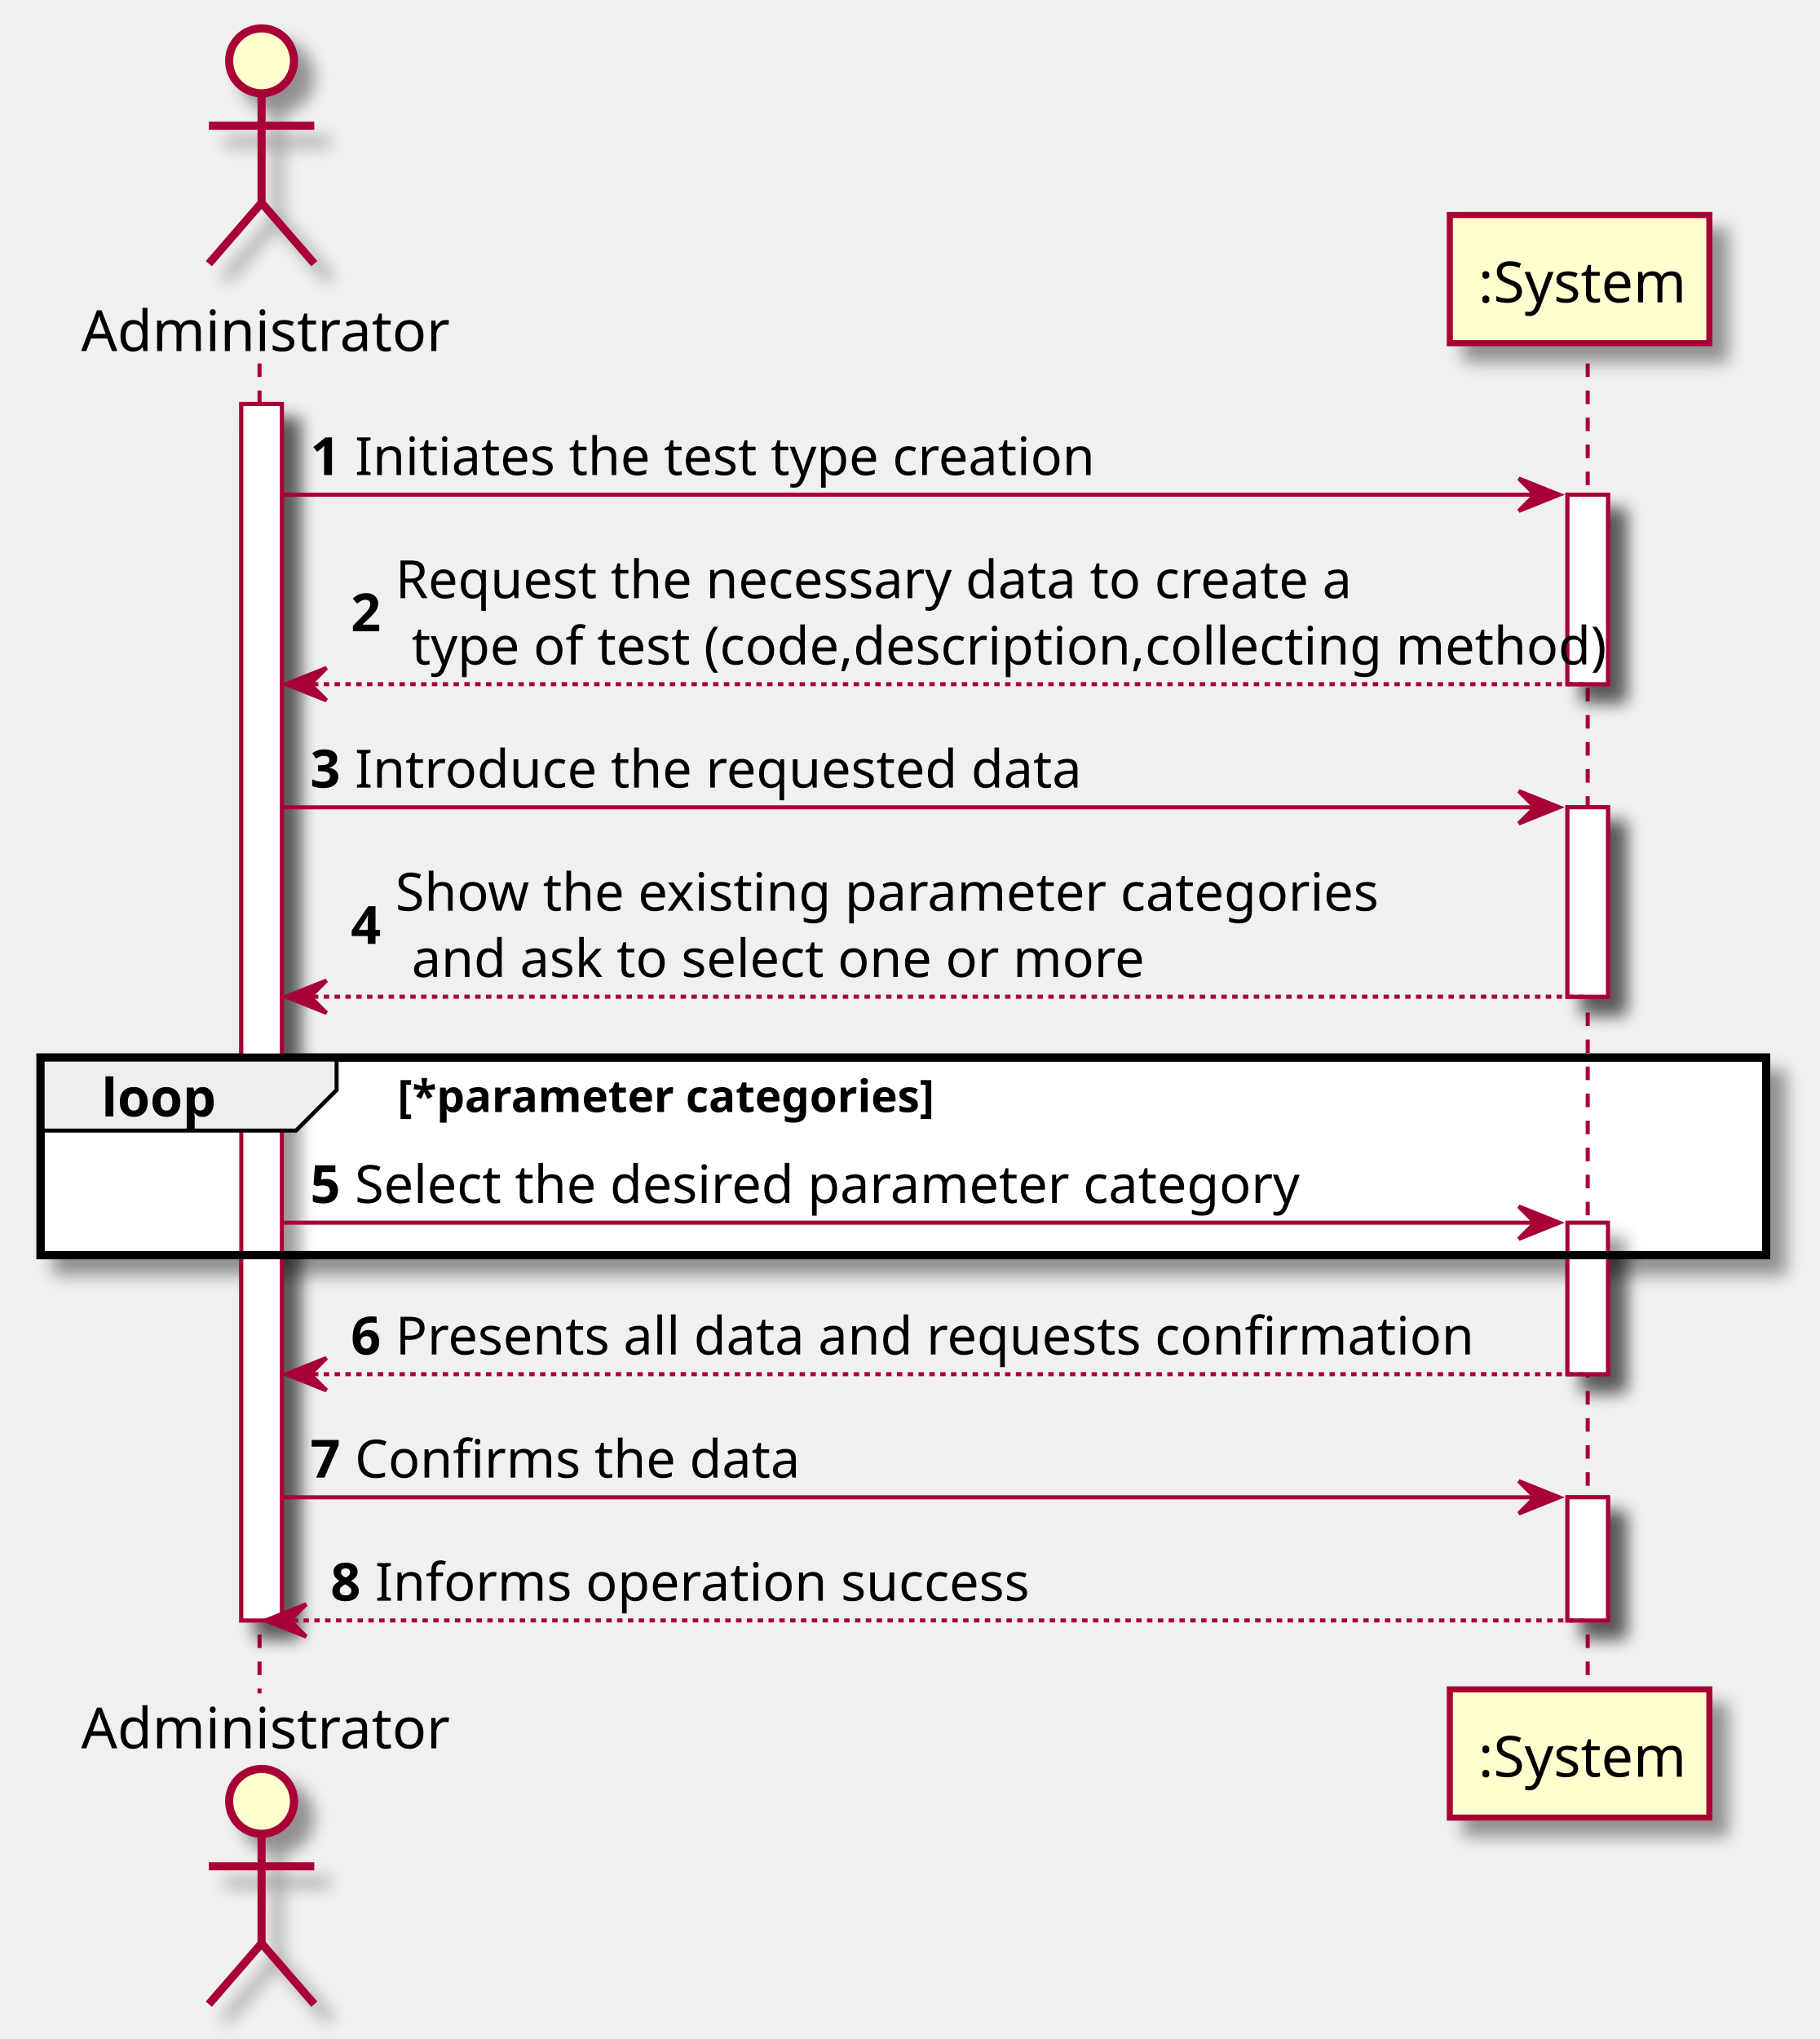
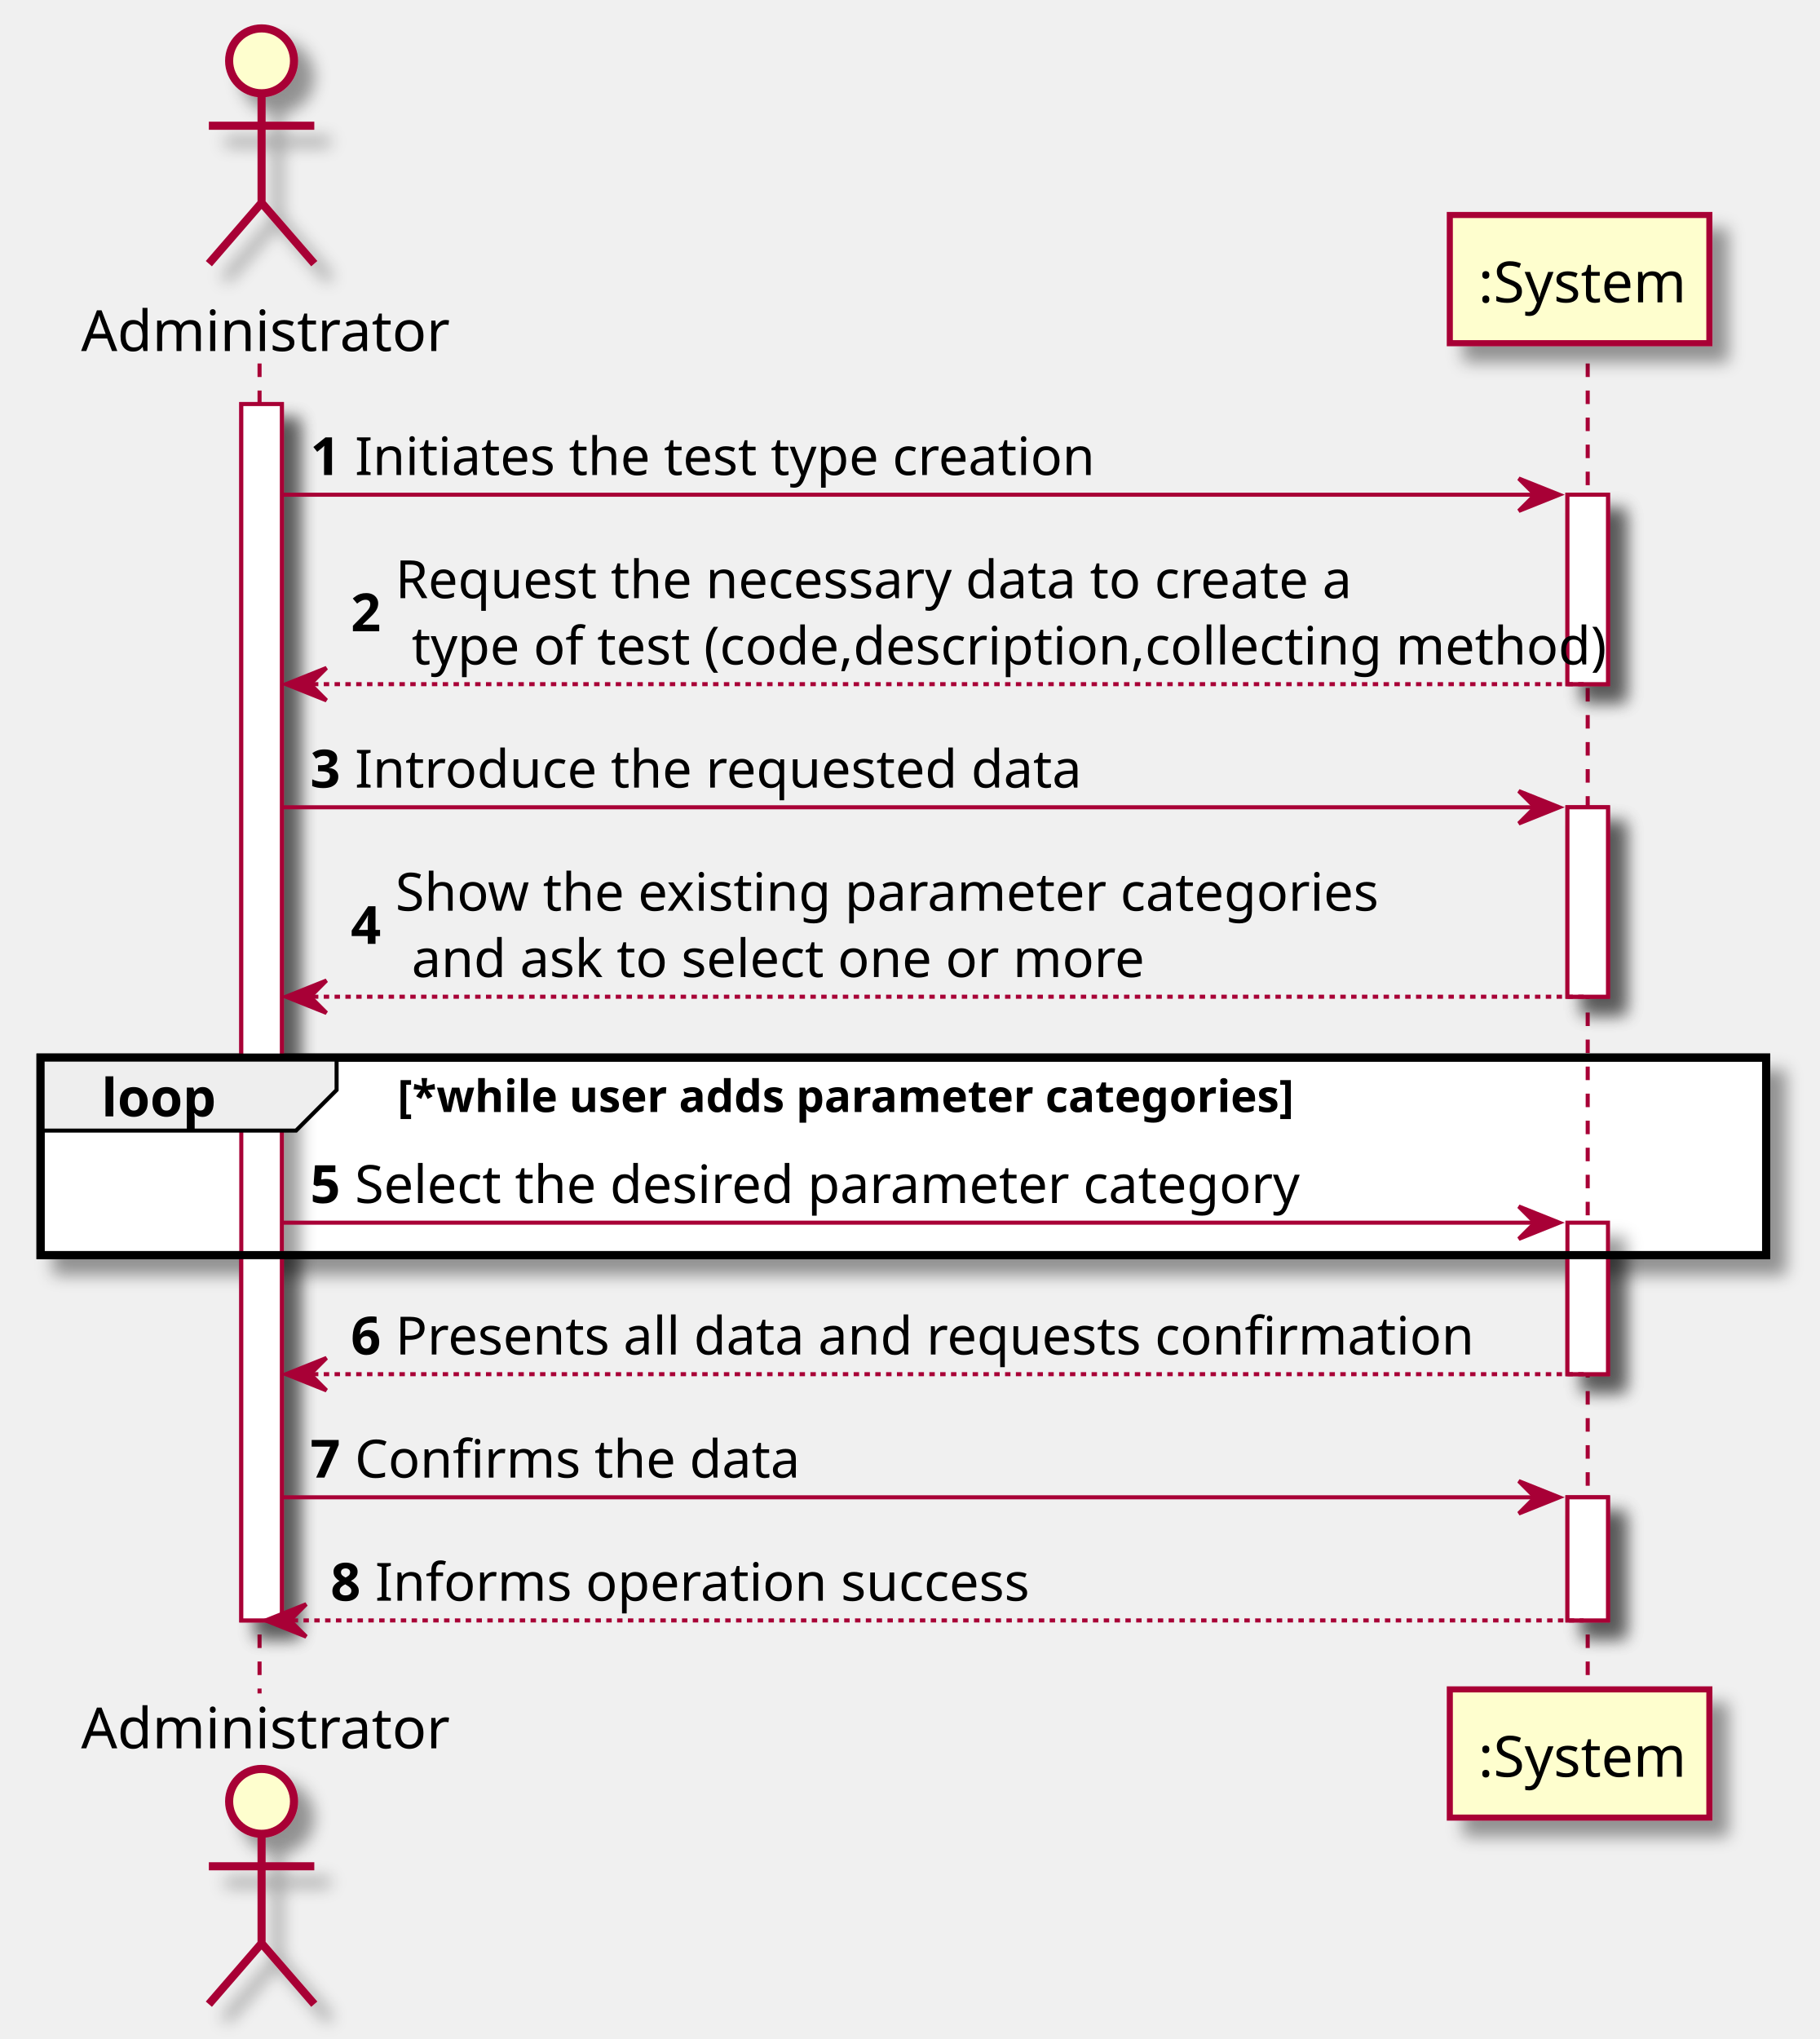
<svg xmlns="http://www.w3.org/2000/svg" contentScriptType="application/ecmascript" contentStyleType="text/css" height="754.5px" preserveAspectRatio="none" style="width:673px;height:754px;" version="1.1" viewBox="0 0 673 754" width="673.5px" zoomAndPan="magnify">
  <defs>
-     <filter height="300%" id="f1hyve46qbhaji" width="300%" x="-1" y="-1">
+     <filter height="300%" id="fiqjb63qpxw96" width="300%" x="-1" y="-1">
      <feGaussianBlur result="blurOut" stdDeviation="3.0" />
      <feColorMatrix in="blurOut" result="blurOut2" type="matrix" values="0 0 0 0 0 0 0 0 0 0 0 0 0 0 0 0 0 0 .4 0" />
      <feOffset dx="6.0" dy="6.0" in="blurOut2" result="blurOut3" />
      <feBlend in="SourceGraphic" in2="blurOut3" mode="normal" />
    </filter>
  </defs>
  <g>
-     <rect fill="#FFFFFF" filter="url(#f1hyve46qbhaji)" height="449.801" style="stroke:#A80036;stroke-width:1.5;" width="15" x="89.25" y="149.414" />
-     <rect fill="#FFFFFF" filter="url(#f1hyve46qbhaji)" height="70.055" style="stroke:#A80036;stroke-width:1.5;" width="15" x="579.75" y="182.941" />
-     <rect fill="#FFFFFF" filter="url(#f1hyve46qbhaji)" height="70.055" style="stroke:#A80036;stroke-width:1.5;" width="15" x="579.75" y="298.523" />
-     <rect fill="#FFFFFF" filter="url(#f1hyve46qbhaji)" height="56.027" style="stroke:#A80036;stroke-width:1.5;" width="15" x="579.75" y="452.133" />
-     <rect fill="#FFFFFF" filter="url(#f1hyve46qbhaji)" height="45.527" style="stroke:#A80036;stroke-width:1.5;" width="15" x="579.75" y="553.688" />
-     <rect fill="#FFFFFF" filter="url(#f1hyve46qbhaji)" height="73.055" style="stroke:#000000;stroke-width:3.0;" width="638.25" x="15" y="391.078" />
+     <rect fill="#FFFFFF" filter="url(#fiqjb63qpxw96)" height="449.801" style="stroke:#A80036;stroke-width:1.5;" width="15" x="89.25" y="149.414" />
+     <rect fill="#FFFFFF" filter="url(#fiqjb63qpxw96)" height="70.055" style="stroke:#A80036;stroke-width:1.5;" width="15" x="579.75" y="182.941" />
+     <rect fill="#FFFFFF" filter="url(#fiqjb63qpxw96)" height="70.055" style="stroke:#A80036;stroke-width:1.5;" width="15" x="579.75" y="298.523" />
+     <rect fill="#FFFFFF" filter="url(#fiqjb63qpxw96)" height="56.027" style="stroke:#A80036;stroke-width:1.5;" width="15" x="579.75" y="452.133" />
+     <rect fill="#FFFFFF" filter="url(#fiqjb63qpxw96)" height="45.527" style="stroke:#A80036;stroke-width:1.5;" width="15" x="579.75" y="553.688" />
+     <rect fill="#FFFFFF" filter="url(#fiqjb63qpxw96)" height="73.055" style="stroke:#000000;stroke-width:3.0;" width="638.25" x="15" y="391.078" />
    <line style="stroke:#A80036;stroke-width:1.5;stroke-dasharray:5.0,5.0;" x1="96" x2="96" y1="134.414" y2="626.215" />
    <line style="stroke:#A80036;stroke-width:1.5;stroke-dasharray:5.0,5.0;" x1="587.25" x2="587.25" y1="134.414" y2="626.215" />
    <text fill="#000000" font-family="sans-serif" font-size="21" lengthAdjust="spacing" textLength="124.5" x="30" y="129.8">Administrator</text>
-     <ellipse cx="96.75" cy="22.5" fill="#FEFECE" filter="url(#f1hyve46qbhaji)" rx="12" ry="12" style="stroke:#A80036;stroke-width:3.0;" />
-     <path d="M96.75,34.5 L96.75,75 M77.25,46.5 L116.25,46.5 M96.75,75 L77.25,97.5 M96.75,75 L116.25,97.5 " fill="none" filter="url(#f1hyve46qbhaji)" style="stroke:#A80036;stroke-width:3.0;" />
+     <ellipse cx="96.75" cy="22.5" fill="#FEFECE" filter="url(#fiqjb63qpxw96)" rx="12" ry="12" style="stroke:#A80036;stroke-width:3.0;" />
+     <path d="M96.75,34.5 L96.75,75 M77.25,46.5 L116.25,46.5 M96.75,75 L77.25,97.5 M96.75,75 L116.25,97.5 " fill="none" filter="url(#fiqjb63qpxw96)" style="stroke:#A80036;stroke-width:3.0;" />
    <text fill="#000000" font-family="sans-serif" font-size="21" lengthAdjust="spacing" textLength="124.5" x="30" y="646.515">Administrator</text>
-     <ellipse cx="96.75" cy="666.129" fill="#FEFECE" filter="url(#f1hyve46qbhaji)" rx="12" ry="12" style="stroke:#A80036;stroke-width:3.0;" />
-     <path d="M96.75,678.129 L96.75,718.629 M77.25,690.129 L116.25,690.129 M96.75,718.629 L77.25,741.129 M96.75,718.629 L116.25,741.129 " fill="none" filter="url(#f1hyve46qbhaji)" style="stroke:#A80036;stroke-width:3.0;" />
-     <rect fill="#FEFECE" filter="url(#f1hyve46qbhaji)" height="47.414" style="stroke:#A80036;stroke-width:2.25;" width="96" x="536.25" y="79.5" />
+     <ellipse cx="96.75" cy="666.129" fill="#FEFECE" filter="url(#fiqjb63qpxw96)" rx="12" ry="12" style="stroke:#A80036;stroke-width:3.0;" />
+     <path d="M96.75,678.129 L96.75,718.629 M77.25,690.129 L116.25,690.129 M96.75,718.629 L77.25,741.129 M96.75,718.629 L116.25,741.129 " fill="none" filter="url(#fiqjb63qpxw96)" style="stroke:#A80036;stroke-width:3.0;" />
+     <rect fill="#FEFECE" filter="url(#fiqjb63qpxw96)" height="47.414" style="stroke:#A80036;stroke-width:2.25;" width="96" x="536.25" y="79.5" />
    <text fill="#000000" font-family="sans-serif" font-size="21" lengthAdjust="spacing" textLength="75" x="546.75" y="111.8">:System</text>
-     <rect fill="#FEFECE" filter="url(#f1hyve46qbhaji)" height="47.414" style="stroke:#A80036;stroke-width:2.25;" width="96" x="536.25" y="624.715" />
+     <rect fill="#FEFECE" filter="url(#fiqjb63qpxw96)" height="47.414" style="stroke:#A80036;stroke-width:2.25;" width="96" x="536.25" y="624.715" />
    <text fill="#000000" font-family="sans-serif" font-size="21" lengthAdjust="spacing" textLength="75" x="546.75" y="657.015">:System</text>
-     <rect fill="#FFFFFF" filter="url(#f1hyve46qbhaji)" height="449.801" style="stroke:#A80036;stroke-width:1.5;" width="15" x="89.25" y="149.414" />
-     <rect fill="#FFFFFF" filter="url(#f1hyve46qbhaji)" height="70.055" style="stroke:#A80036;stroke-width:1.5;" width="15" x="579.75" y="182.941" />
-     <rect fill="#FFFFFF" filter="url(#f1hyve46qbhaji)" height="70.055" style="stroke:#A80036;stroke-width:1.5;" width="15" x="579.75" y="298.523" />
-     <rect fill="#FFFFFF" filter="url(#f1hyve46qbhaji)" height="56.027" style="stroke:#A80036;stroke-width:1.5;" width="15" x="579.75" y="452.133" />
-     <rect fill="#FFFFFF" filter="url(#f1hyve46qbhaji)" height="45.527" style="stroke:#A80036;stroke-width:1.5;" width="15" x="579.75" y="553.688" />
+     <rect fill="#FFFFFF" filter="url(#fiqjb63qpxw96)" height="449.801" style="stroke:#A80036;stroke-width:1.5;" width="15" x="89.25" y="149.414" />
+     <rect fill="#FFFFFF" filter="url(#fiqjb63qpxw96)" height="70.055" style="stroke:#A80036;stroke-width:1.5;" width="15" x="579.75" y="182.941" />
+     <rect fill="#FFFFFF" filter="url(#fiqjb63qpxw96)" height="70.055" style="stroke:#A80036;stroke-width:1.5;" width="15" x="579.75" y="298.523" />
+     <rect fill="#FFFFFF" filter="url(#fiqjb63qpxw96)" height="56.027" style="stroke:#A80036;stroke-width:1.5;" width="15" x="579.75" y="452.133" />
+     <rect fill="#FFFFFF" filter="url(#fiqjb63qpxw96)" height="45.527" style="stroke:#A80036;stroke-width:1.5;" width="15" x="579.75" y="553.688" />
    <polygon fill="#A80036" points="561.75,176.941,576.75,182.941,561.75,188.941,567.75,182.941" style="stroke:#A80036;stroke-width:1.5;" />
    <line style="stroke:#A80036;stroke-width:1.5;" x1="104.25" x2="570.75" y1="182.941" y2="182.941" />
    <text fill="#000000" font-family="sans-serif" font-size="19.5" font-weight="bold" lengthAdjust="spacing" textLength="10.5" x="114.75" y="175.657">1</text>
    <text fill="#000000" font-family="sans-serif" font-size="19.5" lengthAdjust="spacing" textLength="258" x="131.25" y="175.657">Initiates the test type creation</text>
    <polygon fill="#A80036" points="120.75,246.996,105.75,252.996,120.75,258.996,114.75,252.996" style="stroke:#A80036;stroke-width:1.5;" />
    <line style="stroke:#A80036;stroke-width:1.5;stroke-dasharray:2.0,2.0;" x1="111.75" x2="585.75" y1="252.996" y2="252.996" />
    <text fill="#000000" font-family="sans-serif" font-size="19.5" font-weight="bold" lengthAdjust="spacing" textLength="10.5" x="129.75" y="233.448">2</text>
    <text fill="#000000" font-family="sans-serif" font-size="19.5" lengthAdjust="spacing" textLength="343.5" x="146.25" y="221.184">Request the necessary data to create a</text>
    <text fill="#000000" font-family="sans-serif" font-size="19.5" lengthAdjust="spacing" textLength="417" x="152.25" y="245.711">type of test (code,description,collecting method)</text>
    <polygon fill="#A80036" points="561.75,292.523,576.75,298.523,561.75,304.523,567.75,298.523" style="stroke:#A80036;stroke-width:1.5;" />
    <line style="stroke:#A80036;stroke-width:1.5;" x1="104.25" x2="570.75" y1="298.523" y2="298.523" />
    <text fill="#000000" font-family="sans-serif" font-size="19.5" font-weight="bold" lengthAdjust="spacing" textLength="10.5" x="114.75" y="291.239">3</text>
    <text fill="#000000" font-family="sans-serif" font-size="19.5" lengthAdjust="spacing" textLength="247.5" x="131.25" y="291.239">Introduce the requested data</text>
    <polygon fill="#A80036" points="120.75,362.578,105.75,368.578,120.75,374.578,114.75,368.578" style="stroke:#A80036;stroke-width:1.5;" />
    <line style="stroke:#A80036;stroke-width:1.5;stroke-dasharray:2.0,2.0;" x1="111.75" x2="585.75" y1="368.578" y2="368.578" />
    <text fill="#000000" font-family="sans-serif" font-size="19.5" font-weight="bold" lengthAdjust="spacing" textLength="10.5" x="129.75" y="349.03">4</text>
    <text fill="#000000" font-family="sans-serif" font-size="19.5" lengthAdjust="spacing" textLength="343.5" x="146.25" y="336.766">Show the existing parameter categories</text>
    <text fill="#000000" font-family="sans-serif" font-size="19.5" lengthAdjust="spacing" textLength="259.5" x="152.25" y="361.293">and ask to select one or more</text>
    <path d="M15,391.078 L124.5,391.078 L124.5,403.078 L109.5,418.078 L15,418.078 L15,391.078 " fill="#EEEEEE" style="stroke:#000000;stroke-width:1.5;" />
    <rect fill="none" height="73.055" style="stroke:#000000;stroke-width:3.0;" width="638.25" x="15" y="391.078" />
    <text fill="#000000" font-family="sans-serif" font-size="19.5" font-weight="bold" lengthAdjust="spacing" textLength="42" x="37.5" y="412.821">loop</text>
-     <text fill="#000000" font-family="sans-serif" font-size="16.5" font-weight="bold" lengthAdjust="spacing" textLength="198" x="147" y="411.207">[*parameter categories]</text>
+     <text fill="#000000" font-family="sans-serif" font-size="16.5" font-weight="bold" lengthAdjust="spacing" textLength="336" x="147" y="411.207">[*while user adds parameter categories]</text>
    <polygon fill="#A80036" points="561.75,446.133,576.75,452.133,561.75,458.133,567.75,452.133" style="stroke:#A80036;stroke-width:1.5;" />
    <line style="stroke:#A80036;stroke-width:1.5;" x1="104.25" x2="570.75" y1="452.133" y2="452.133" />
    <text fill="#000000" font-family="sans-serif" font-size="19.5" font-weight="bold" lengthAdjust="spacing" textLength="10.5" x="114.75" y="444.848">5</text>
    <text fill="#000000" font-family="sans-serif" font-size="19.5" lengthAdjust="spacing" textLength="331.5" x="131.25" y="444.848">Select the desired parameter category</text>
    <polygon fill="#A80036" points="120.75,502.16,105.75,508.16,120.75,514.16,114.75,508.16" style="stroke:#A80036;stroke-width:1.5;" />
    <line style="stroke:#A80036;stroke-width:1.5;stroke-dasharray:2.0,2.0;" x1="111.75" x2="585.75" y1="508.16" y2="508.16" />
    <text fill="#000000" font-family="sans-serif" font-size="19.5" font-weight="bold" lengthAdjust="spacing" textLength="10.5" x="129.75" y="500.875">6</text>
    <text fill="#000000" font-family="sans-serif" font-size="19.5" lengthAdjust="spacing" textLength="376.5" x="146.25" y="500.875">Presents all data and requests confirmation</text>
    <polygon fill="#A80036" points="561.75,547.688,576.75,553.688,561.75,559.688,567.75,553.688" style="stroke:#A80036;stroke-width:1.5;" />
    <line style="stroke:#A80036;stroke-width:1.5;" x1="104.25" x2="570.75" y1="553.688" y2="553.688" />
    <text fill="#000000" font-family="sans-serif" font-size="19.5" font-weight="bold" lengthAdjust="spacing" textLength="10.5" x="114.75" y="546.403">7</text>
    <text fill="#000000" font-family="sans-serif" font-size="19.5" lengthAdjust="spacing" textLength="153" x="131.25" y="546.403">Confirms the data</text>
    <polygon fill="#A80036" points="113.25,593.215,98.25,599.215,113.25,605.215,107.25,599.215" style="stroke:#A80036;stroke-width:1.5;" />
    <line style="stroke:#A80036;stroke-width:1.5;stroke-dasharray:2.0,2.0;" x1="104.25" x2="585.75" y1="599.215" y2="599.215" />
    <text fill="#000000" font-family="sans-serif" font-size="19.5" font-weight="bold" lengthAdjust="spacing" textLength="10.5" x="122.25" y="591.93">8</text>
    <text fill="#000000" font-family="sans-serif" font-size="19.5" lengthAdjust="spacing" textLength="228" x="138.75" y="591.93">Informs operation success</text>
  </g>
</svg>
